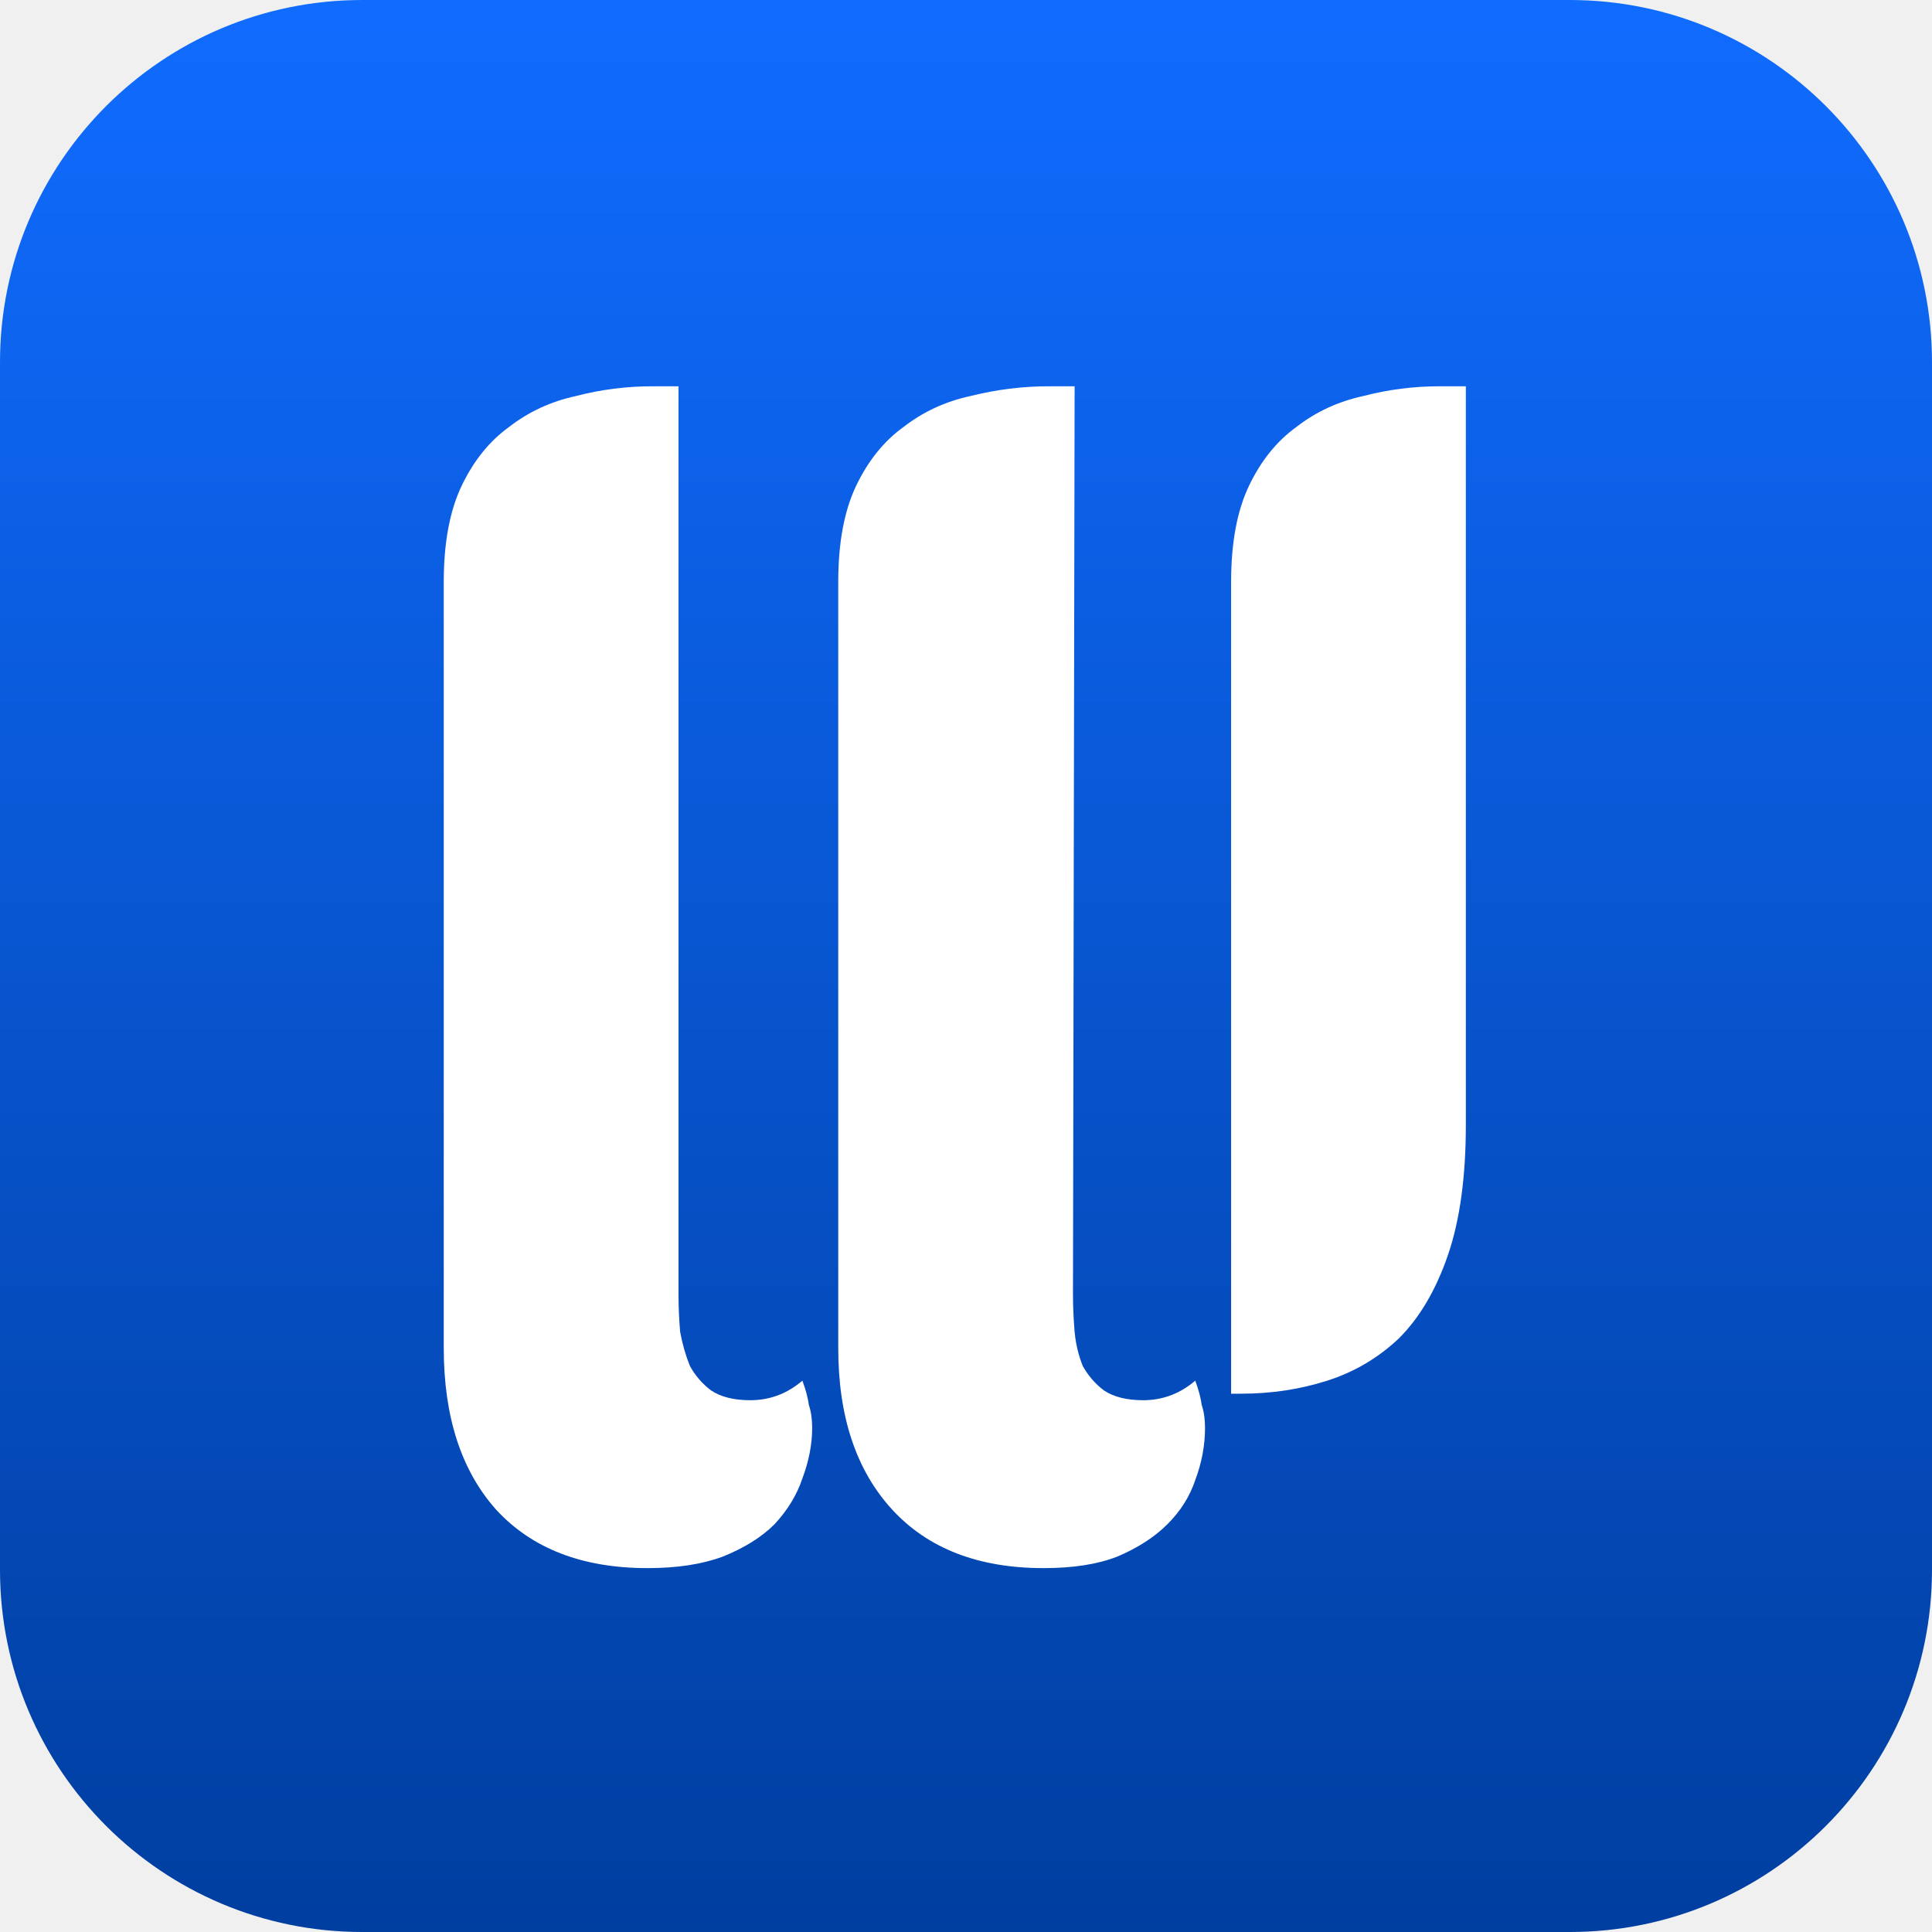
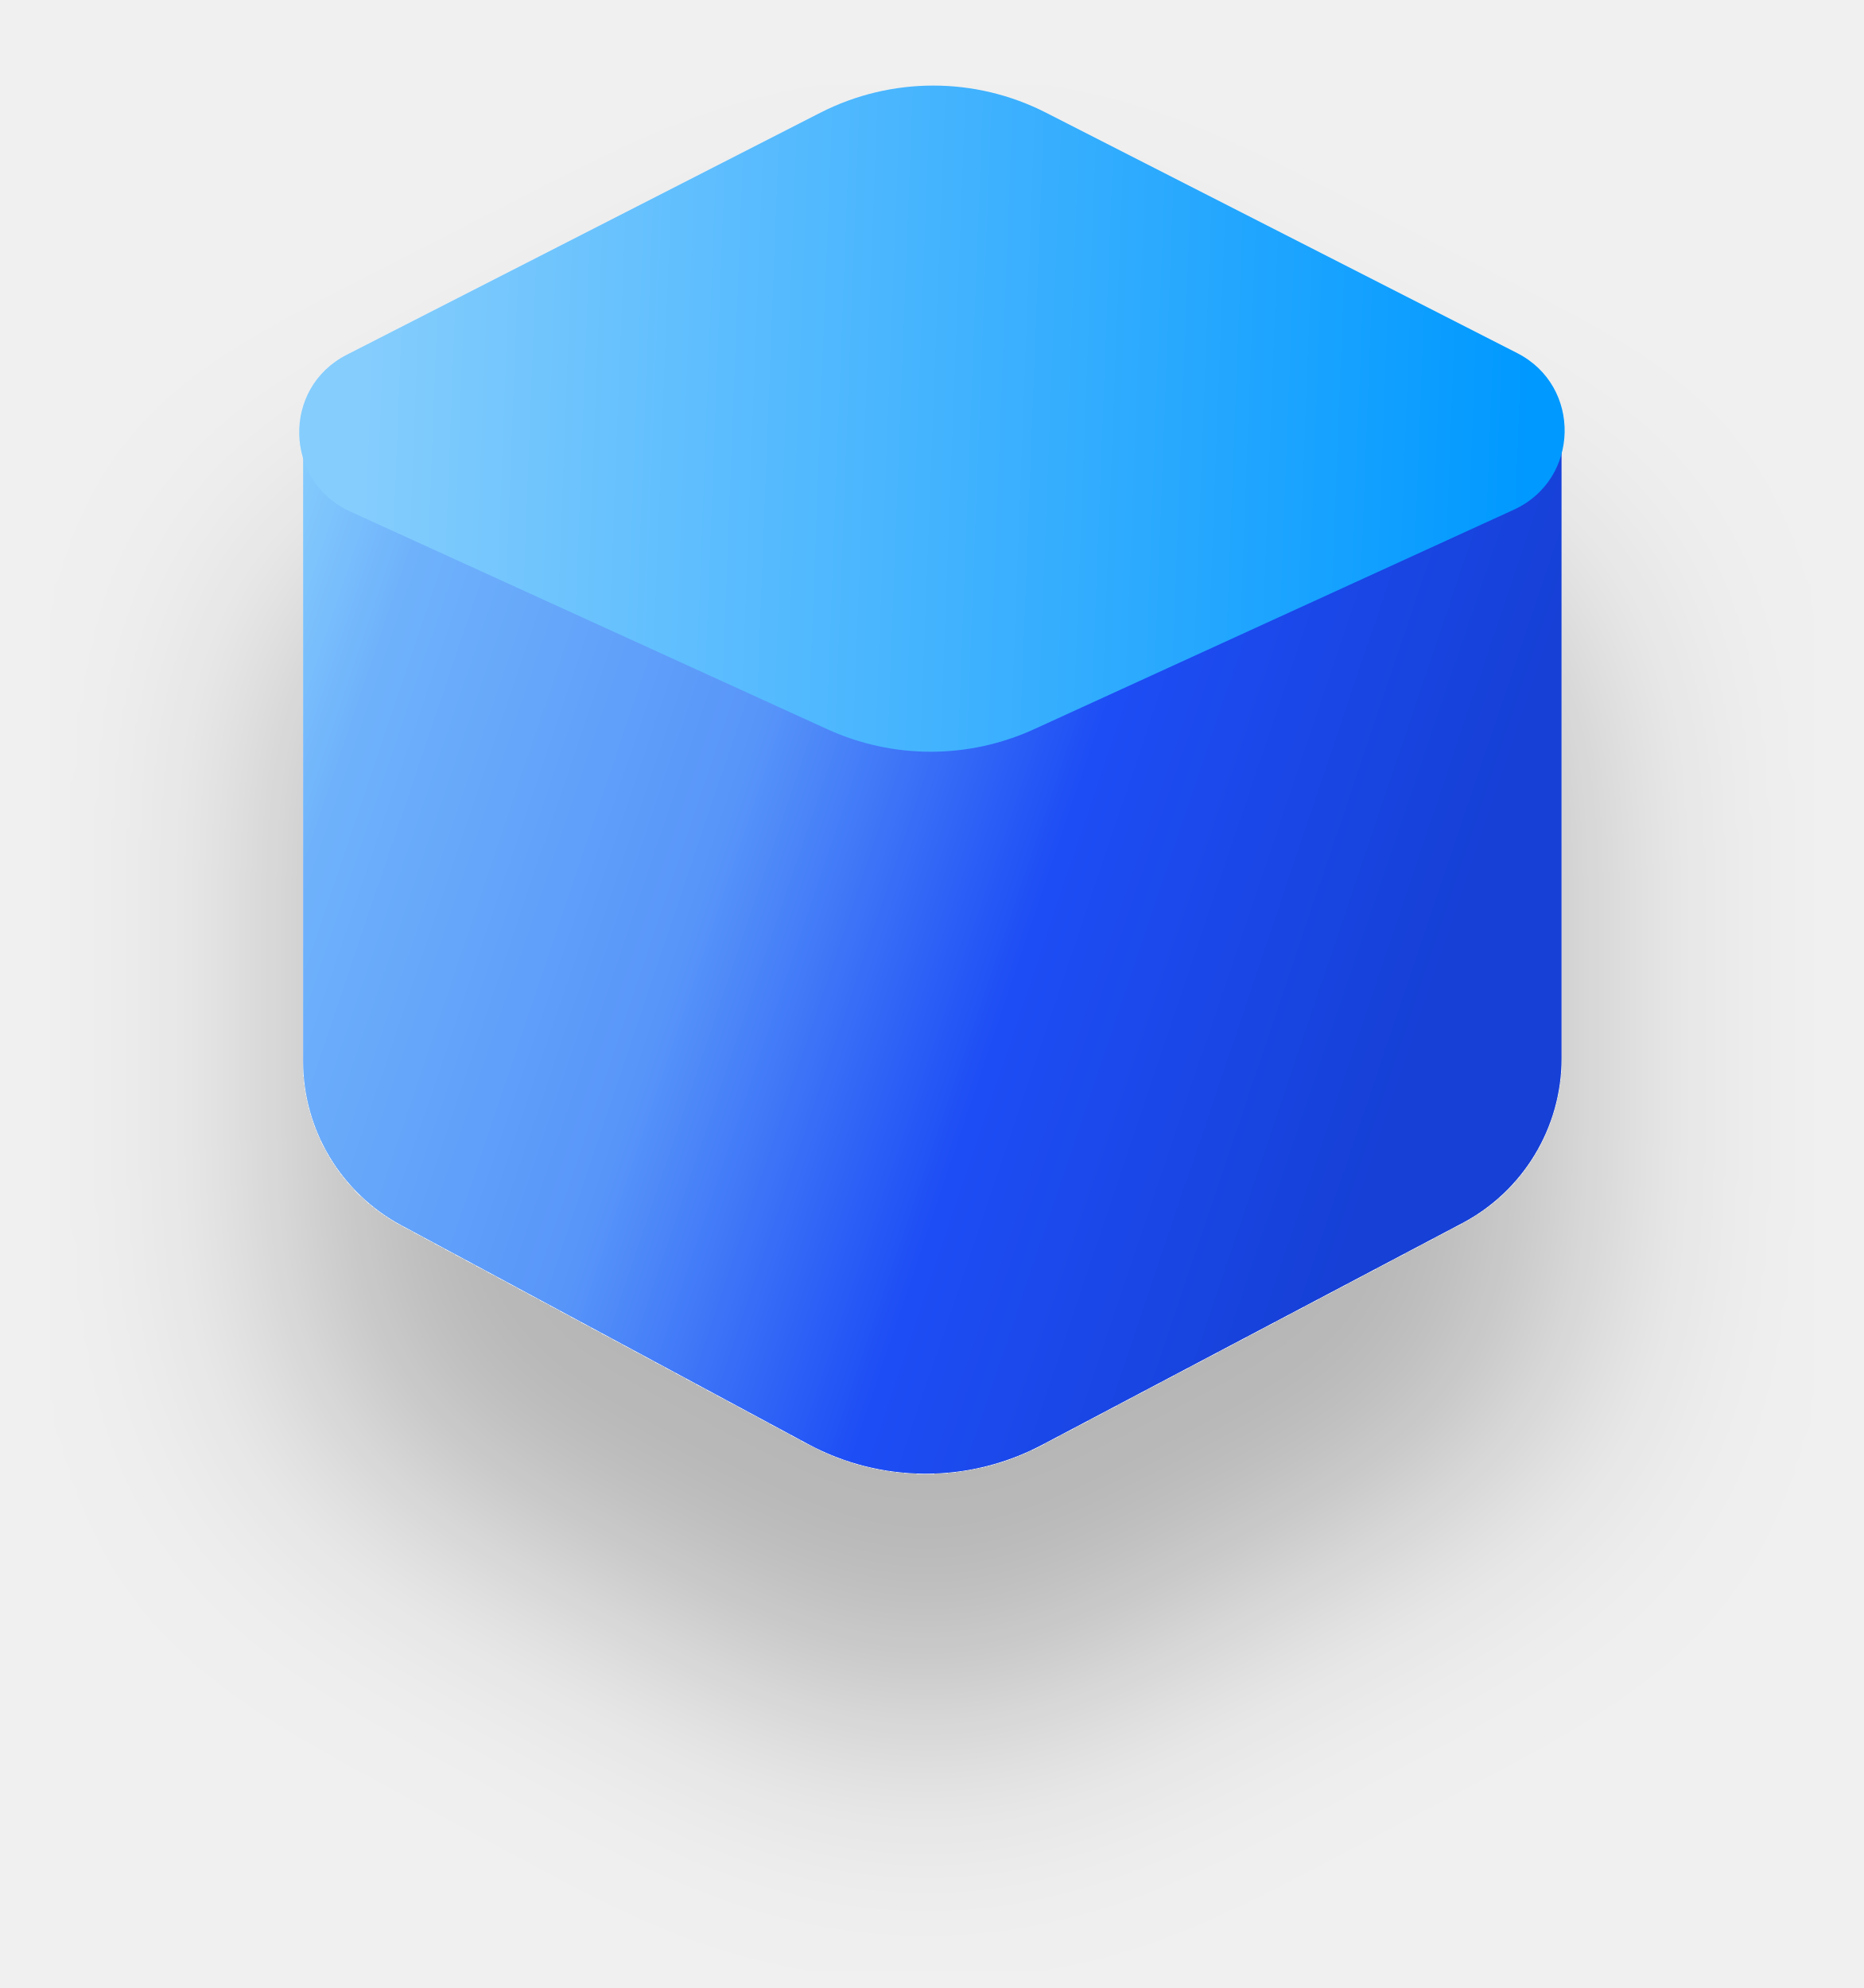
- <svg xmlns="http://www.w3.org/2000/svg" width="64" height="64" viewBox="0 0 64 64" fill="none">
-   <rect width="64" height="64" rx="12" fill="url(#paint0_linear_1130_408)" />
-   <path d="M35.544 42.874C35.544 43.27 35.562 43.684 35.598 44.116C35.634 44.512 35.724 44.89 35.868 45.25C36.048 45.574 36.282 45.844 36.57 46.06C36.894 46.276 37.326 46.384 37.866 46.384C38.514 46.384 39.09 46.168 39.594 45.736C39.702 46.024 39.774 46.294 39.81 46.546C39.882 46.762 39.918 47.014 39.918 47.302C39.918 47.878 39.81 48.454 39.594 49.03C39.414 49.57 39.108 50.056 38.676 50.488C38.244 50.92 37.686 51.28 37.002 51.568C36.354 51.82 35.544 51.946 34.572 51.946C32.412 51.946 30.738 51.298 29.55 50.002C28.362 48.706 27.768 46.924 27.768 44.656V19.276C27.768 17.98 27.966 16.918 28.362 16.09C28.758 15.262 29.28 14.614 29.928 14.146C30.576 13.642 31.314 13.3 32.142 13.12C33.006 12.904 33.87 12.796 34.734 12.796H35.598L35.544 42.874ZM21.45 51.946C19.29 51.946 17.616 51.298 16.428 50.002C15.276 48.706 14.7 46.924 14.7 44.656V19.276C14.7 17.98 14.898 16.918 15.294 16.09C15.69 15.262 16.212 14.614 16.86 14.146C17.508 13.642 18.246 13.3 19.074 13.12C19.902 12.904 20.748 12.796 21.612 12.796H22.476V42.874C22.476 43.27 22.494 43.684 22.53 44.116C22.602 44.512 22.71 44.89 22.854 45.25C23.034 45.574 23.268 45.844 23.556 46.06C23.88 46.276 24.312 46.384 24.852 46.384C25.5 46.384 26.076 46.168 26.58 45.736C26.688 46.024 26.76 46.294 26.796 46.546C26.868 46.762 26.904 47.014 26.904 47.302C26.904 47.842 26.796 48.4 26.58 48.976C26.4 49.516 26.094 50.02 25.662 50.488C25.23 50.92 24.654 51.28 23.934 51.568C23.25 51.82 22.422 51.946 21.45 51.946ZM48.558 37.258C48.558 38.986 48.36 40.426 47.964 41.578C47.568 42.73 47.028 43.648 46.344 44.332C45.66 44.98 44.868 45.448 43.968 45.736C43.068 46.024 42.114 46.168 41.106 46.168H40.782V19.276C40.782 17.98 40.98 16.918 41.376 16.09C41.772 15.262 42.294 14.614 42.942 14.146C43.59 13.642 44.328 13.3 45.156 13.12C45.984 12.904 46.83 12.796 47.694 12.796H48.558V37.258Z" fill="white" />
+ <svg xmlns="http://www.w3.org/2000/svg" width="30" height="32" viewBox="0 0 30 32" fill="none">
+   <g filter="url(#filter0_d_1144_278)">
+     <path d="M6.457 19.721C5.485 19.198 4.879 18.183 4.879 17.079L4.879 7.115L14.02 11.845C14.592 12.142 15.273 12.144 15.848 11.851L25.135 7.115L25.135 17.036C25.135 18.149 24.519 19.17 23.535 19.689L16.767 23.26C15.589 23.881 14.179 23.875 13.006 23.244L6.457 19.721Z" fill="url(#paint0_linear_1144_278)" />
+     <path d="M5.634 8.232C4.569 7.746 4.536 6.245 5.578 5.712L13.201 1.816C14.343 1.232 15.697 1.231 16.839 1.815L24.422 5.684C25.464 6.216 25.432 7.717 24.368 8.204L16.644 11.738C15.588 12.221 14.375 12.221 13.319 11.739L5.634 8.232Z" fill="url(#paint1_linear_1144_278)" />
+   </g>
  <defs>
-     <linearGradient id="paint0_linear_1130_408" x1="32" y1="0" x2="32" y2="64" gradientUnits="userSpaceOnUse">
-       <stop stop-color="#106CFF" />
-       <stop offset="1" stop-color="#003EA0" />
+     <filter id="filter0_d_1144_278" x="0.816" y="1.377" width="28.37" height="30.345" filterUnits="userSpaceOnUse" color-interpolation-filters="sRGB">
+       <feFlood flood-opacity="0" result="BackgroundImageFix" />
+       <feColorMatrix in="SourceAlpha" type="matrix" values="0 0 0 0 0 0 0 0 0 0 0 0 0 0 0 0 0 0 127 0" result="hardAlpha" />
+       <feOffset dy="4" />
+       <feGaussianBlur stdDeviation="2" />
+       <feComposite in2="hardAlpha" operator="out" />
+       <feColorMatrix type="matrix" values="0 0 0 0 0 0 0 0 0 0 0 0 0 0 0 0 0 0 0.25 0" />
+       <feBlend mode="normal" in2="BackgroundImageFix" result="effect1_dropShadow_1144_278" />
+       <feBlend mode="normal" in="SourceGraphic" in2="effect1_dropShadow_1144_278" result="shape" />
+     </filter>
+     <linearGradient id="paint0_linear_1144_278" x1="5.001" y1="6.619" x2="24.077" y2="13.06" gradientUnits="userSpaceOnUse">
+       <stop stop-color="#85CDFD" />
+       <stop offset="0.112" stop-color="#6FB2FB" />
+       <stop offset="0.42" stop-color="#5895F9" />
+       <stop offset="0.679" stop-color="#1D4DF5" />
+       <stop offset="1" stop-color="#1640D6" />
+     </linearGradient>
+     <linearGradient id="paint1_linear_1144_278" x1="5.76" y1="6.88" x2="24.595" y2="7.605" gradientUnits="userSpaceOnUse">
+       <stop stop-color="#85CDFD" />
+       <stop offset="1" stop-color="#0099FF" />
    </linearGradient>
  </defs>
</svg>
